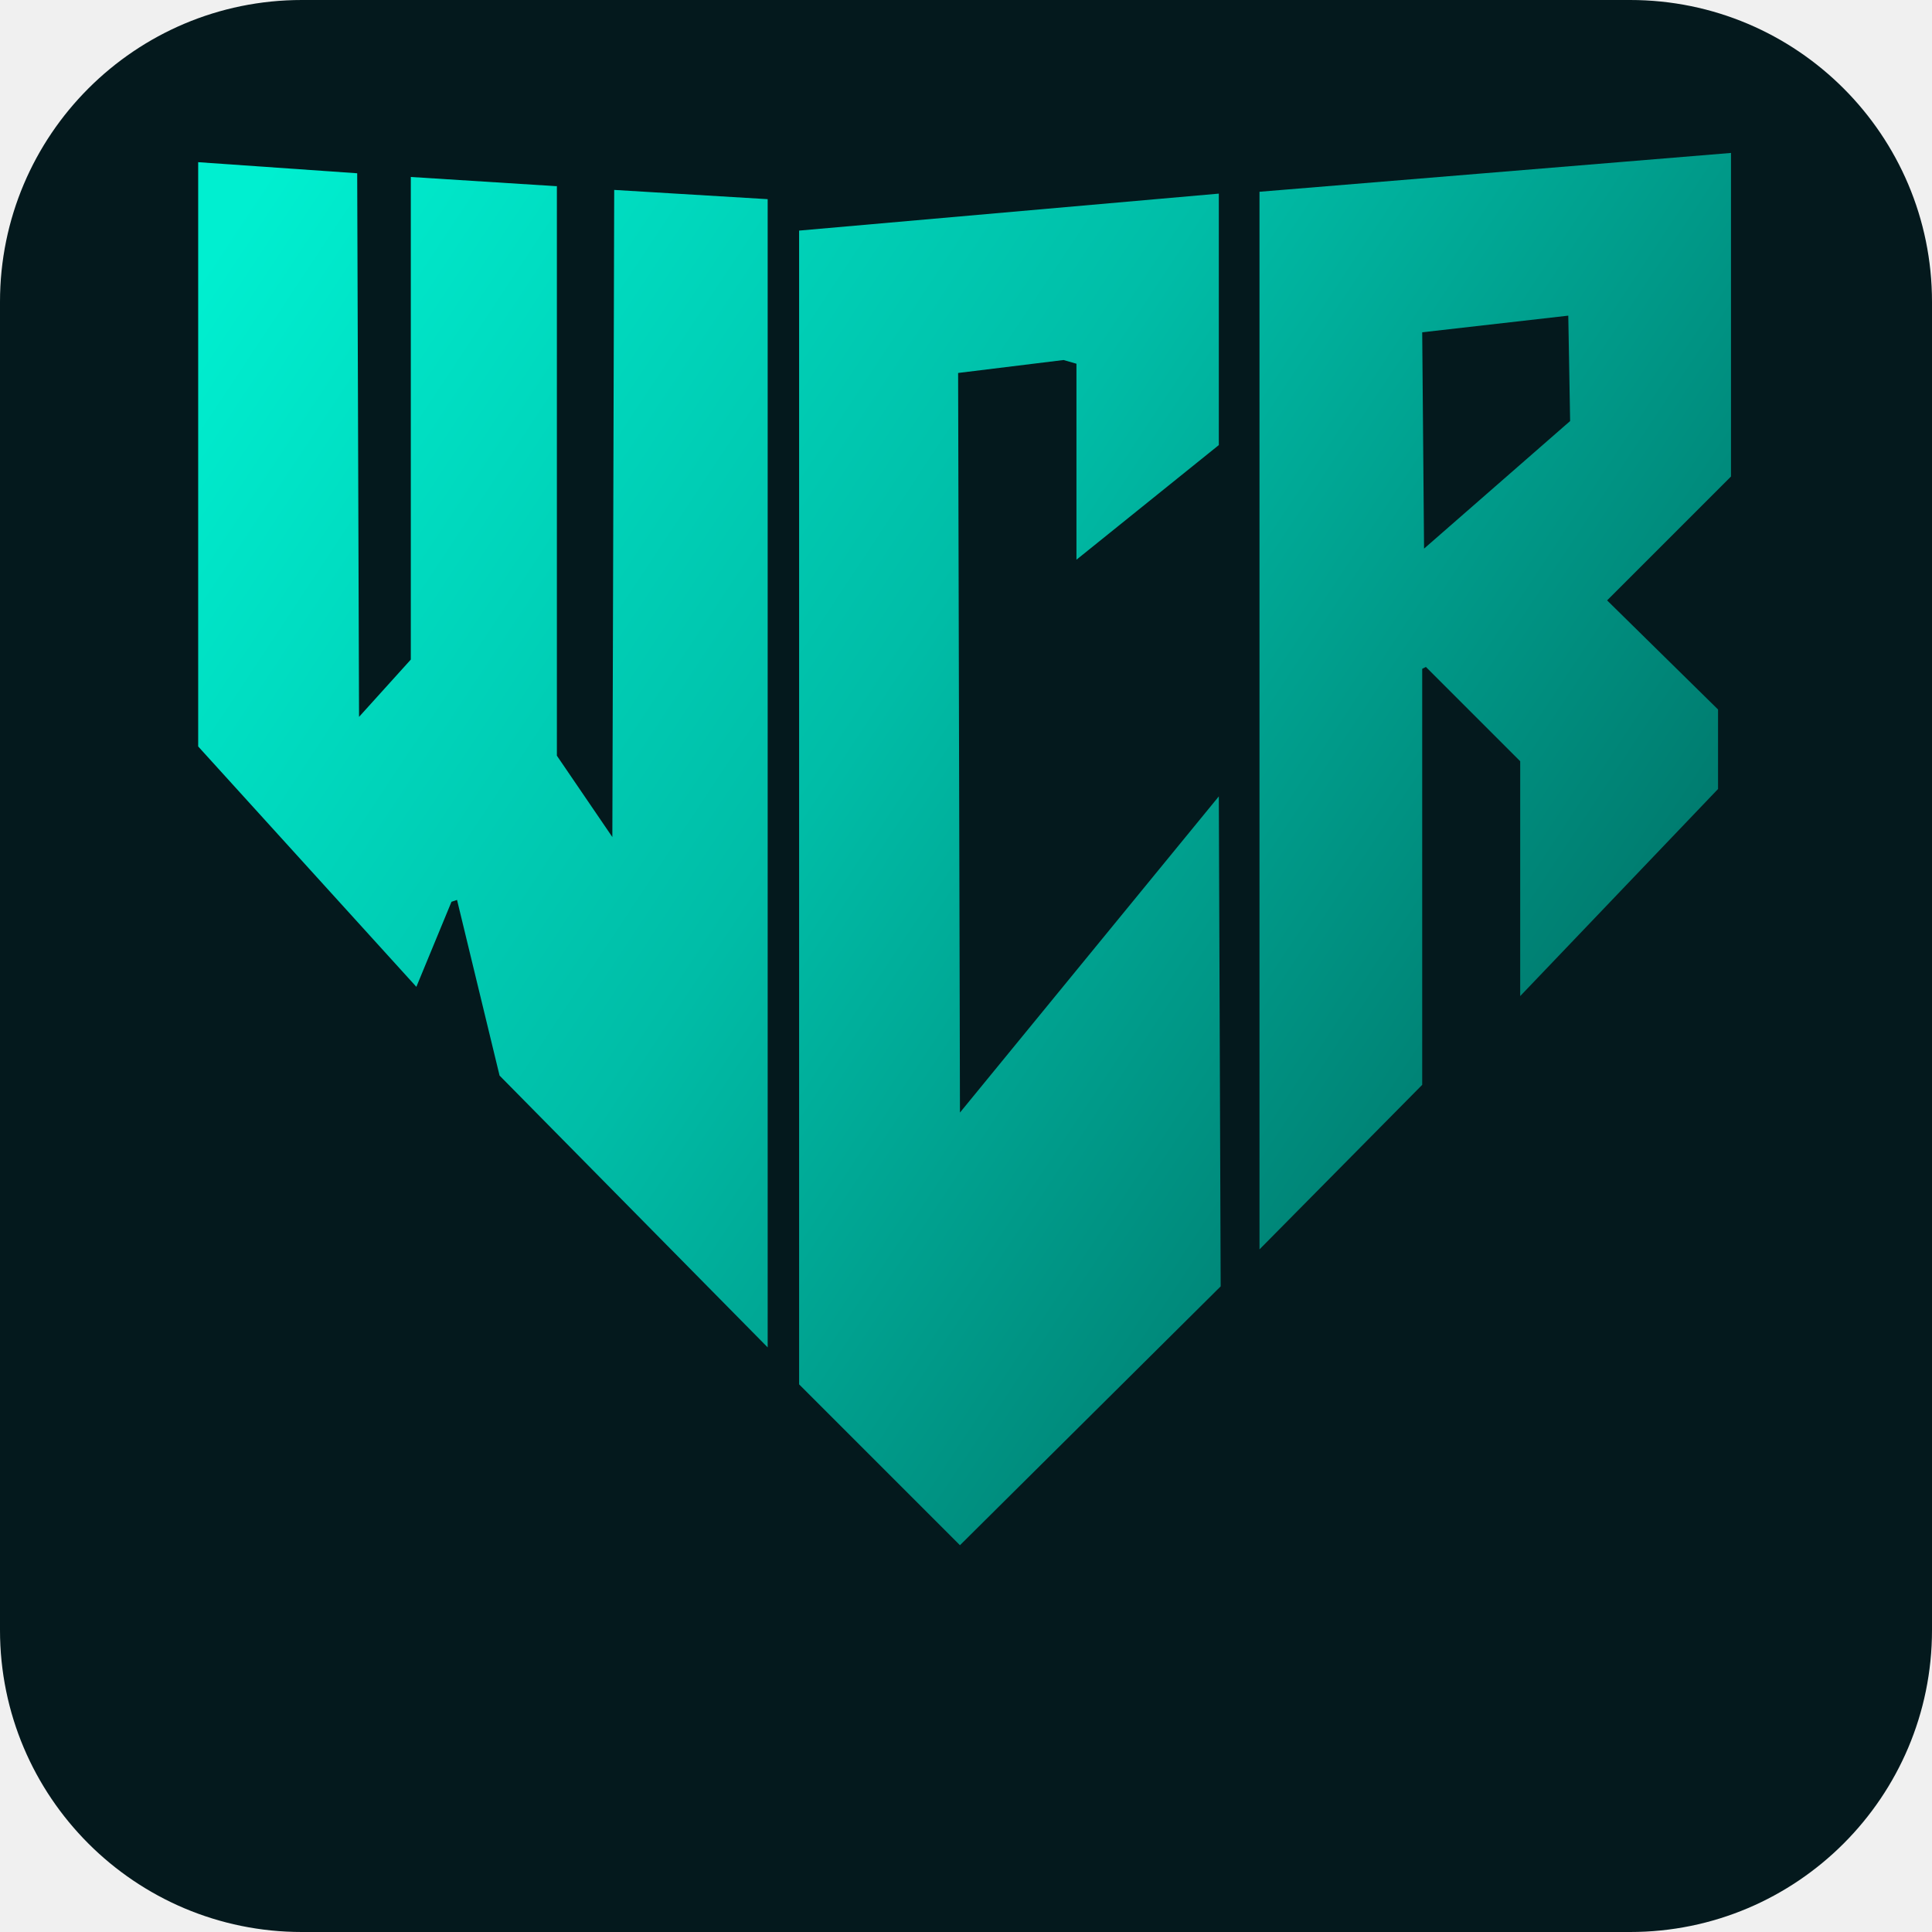
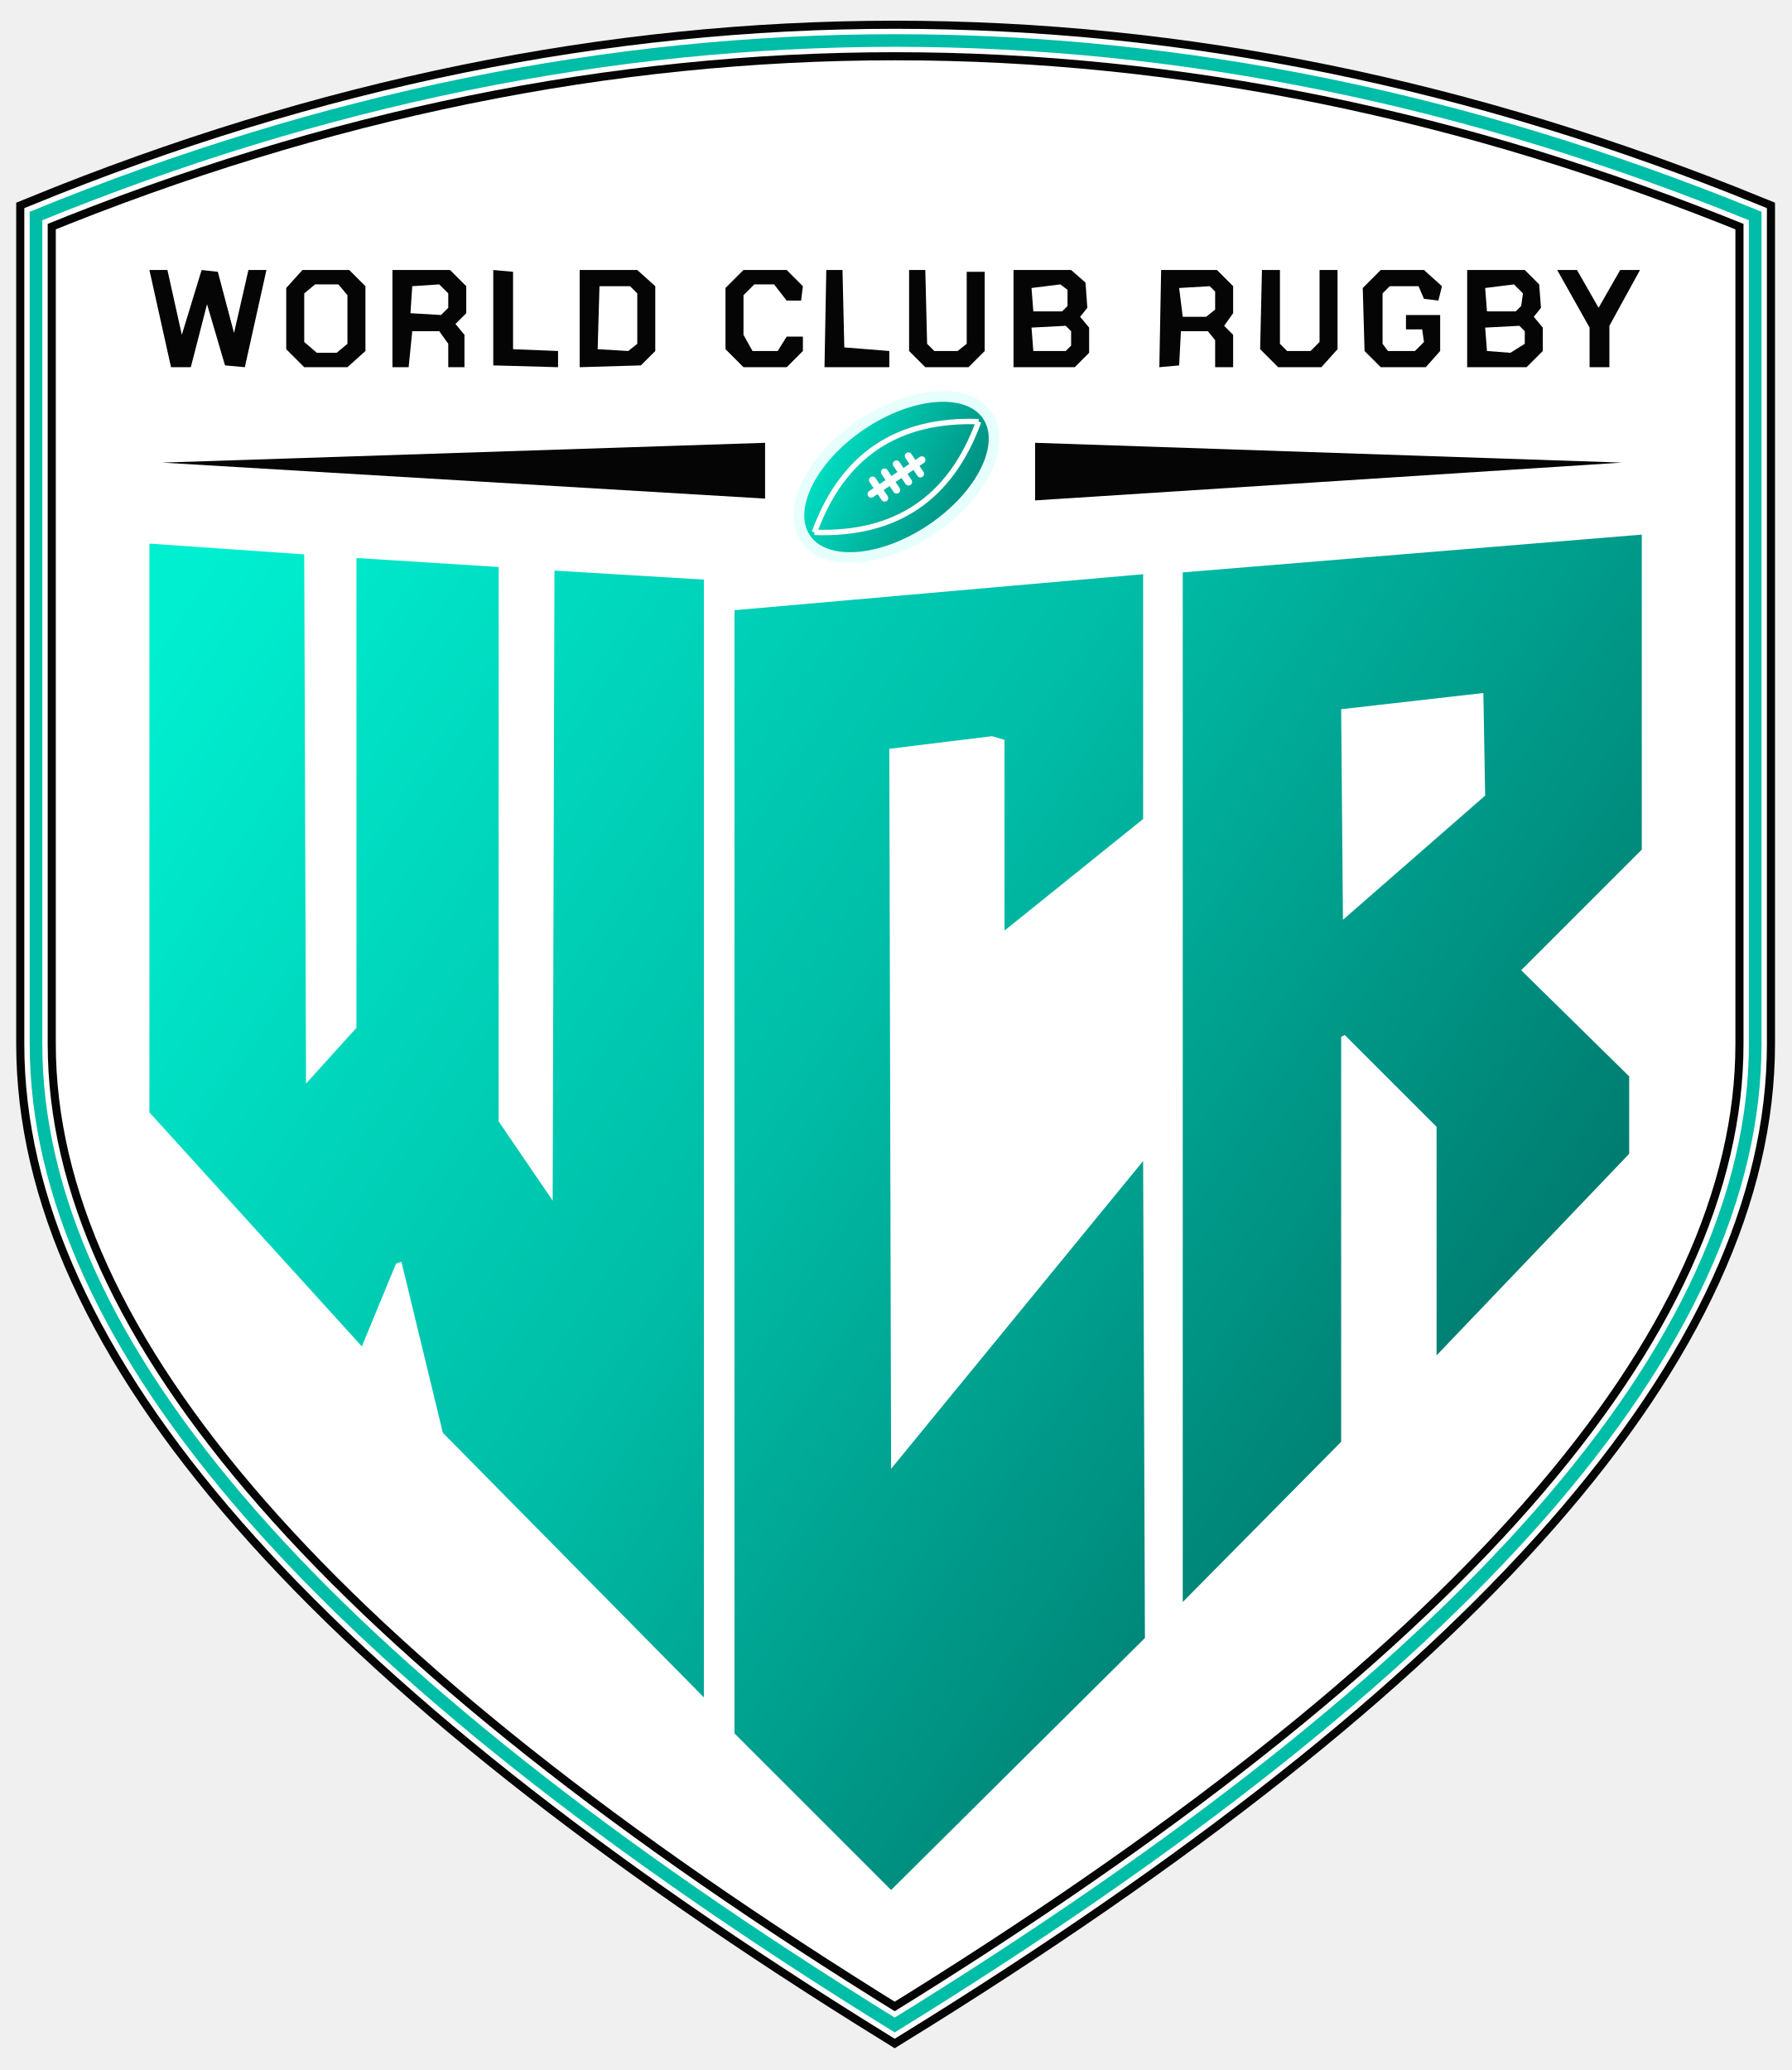
- <svg xmlns="http://www.w3.org/2000/svg" role="img" aria-label="WCR favicon" viewBox="0 0 512 512">
+ <svg xmlns="http://www.w3.org/2000/svg" role="img" aria-label="World Club Rugby stacked logo" viewBox="65 100 995 1150">
  <defs>
    <linearGradient id="teal" gradientUnits="userSpaceOnUse" x1="170" y1="430" x2="970" y2="960">
      <stop stop-color="#00efd0" />
      <stop offset=".45" stop-color="#00bda7" />
      <stop offset="1" stop-color="#00695f" />
    </linearGradient>
    <linearGradient id="bg" x2="1" y2="1">
      <stop stop-color="#00efd0" />
      <stop offset="1" stop-color="#007f73" />
    </linearGradient>
  </defs>
-   <rect width="512" height="512" rx="80" fill="#04191d" />
-   <g transform="translate(-20 -154) scale(.49)">
-     <g fill="url(#teal)">
-       <path fill-rule="evenodd" d="M889,485L890,542L811,611L810,494Z M700,419L473,439L473,1063L560,1150L701,1010L700,745L560,916L559,516L616,509L623,511L623,617L700,555Z M148,402L148,718L266,848L285,802L288,801L311,896L456,1043L456,422L373,417L372,767L342,723L342,415L263,410L263,671L235,702L234,408Z M977,397L722,418L722,990L810,901L810,676L812,675L863,726L863,853L970,741L970,698L910,639L977,572Z" />
-     </g>
+   <path d="M85 220 Q562 25 1040 220 L1040 680 Q1040 930 562 1225 Q85 930 85 680 Z" fill="white" stroke="#050505" stroke-width="22" />
+   <path d="M85 220 Q562 25 1040 220 L1040 680 Q1040 930 562 1225 Q85 930 85 680 Z" fill="none" stroke="white" stroke-width="13" />
+   <path d="M85 220 Q562 25 1040 220 L1040 680 Q1040 930 562 1225 Q85 930 85 680 Z" fill="none" stroke="#00bda7" stroke-width="7" />
+   <g fill="#050505">
+     <path fill-rule="evenodd" d="M890,282L909,281L912,284L912,291L904,296L891,295Z M638,282L657,281L660,284L660,292L657,295L639,295Z M720,260L737,259L740,262L740,272L735,276L722,276Z M398,259L415,259L419,263L419,291L414,295L397,294Z M890,260L906,258L911,263L910,270L907,273L891,273Z M638,260L654,258L658,261L658,270L655,273L639,273Z M314,263L314,271L310,275L293,274L294,259L309,258Z M240,258L253,258L258,264L258,291L252,296L241,296L234,290L234,263Z M930,250L948,282L948,304L959,304L959,281L976,250L965,250L953,271L941,250Z M880,250L880,304L913,304L922,295L922,282L917,276L921,271L920,258L912,250Z M832,250L822,260L823,295L832,304L857,304L865,295L865,275L846,275L846,283L855,283L856,290L851,295L836,295L833,291L833,263L837,259L853,259L856,266L864,267L866,259L856,250Z M766,250L765,294L775,304L799,304L808,294L808,250L798,250L798,290L793,295L780,295L776,291L776,250Z M710,250L709,304L720,303L721,284L736,284L740,289L740,304L750,304L750,286L745,281L750,274L750,259L741,250Z M628,250L628,304L662,304L670,296L670,282L665,276L669,271L668,257L660,250Z M570,250L570,295L579,304L603,304L612,295L612,251L602,251L602,291L597,295L584,295L580,291L579,250Z M524,250L523,304L559,304L559,295L534,293L533,250Z M478,250L468,260L468,294L478,304L502,304L511,295L511,287L502,287L497,295L483,295L478,286L478,264L484,258L495,258L502,267L510,267L511,259L502,250Z M387,250L387,304L421,303L429,295L429,259L419,250Z M339,250L339,303L375,304L375,295L350,294L350,251Z M283,250L283,304L292,304L294,284L309,284L314,291L314,304L323,304L323,286L318,280L324,274L324,259L315,250Z M233,250L224,260L224,294L234,304L258,304L268,295L268,259L259,250Z M148,250L160,304L171,304L180,269L190,303L201,304L213,250L203,250L195,285L186,251L177,250L166,286L158,250Z" />
+     <path d="M640 378L966 357L640 346ZM490 377L490 346L155 357Z" />
+   </g>
+   <g transform="translate(563 365) rotate(-34)">
+     <ellipse rx="61" ry="35" fill="url(#bg)" stroke="#e7fffc" stroke-width="6" />
+     <path d="M-55 0Q0-40 55 0M-55 0Q0 40 55 0" stroke="#fff" stroke-width="3" fill="none" />
+     <path d="M-17 0H17M-12-6V6M-4-6V6M4-6V6M12-6V6" stroke="white" stroke-width="4" stroke-linecap="round" />
+   </g>
+   <g fill="url(#teal)">
+     <path fill-rule="evenodd" d="M889,485L890,542L811,611L810,494Z M700,419L473,439L473,1063L560,1150L701,1010L700,745L560,916L559,516L616,509L623,511L623,617L700,555Z M148,402L148,718L266,848L285,802L288,801L311,896L456,1043L456,422L373,417L372,767L342,723L342,415L263,410L263,671L235,702L234,408Z M977,397L722,418L722,990L810,901L810,676L812,675L863,726L863,853L970,741L970,698L910,639L977,572Z" />
  </g>
</svg>
